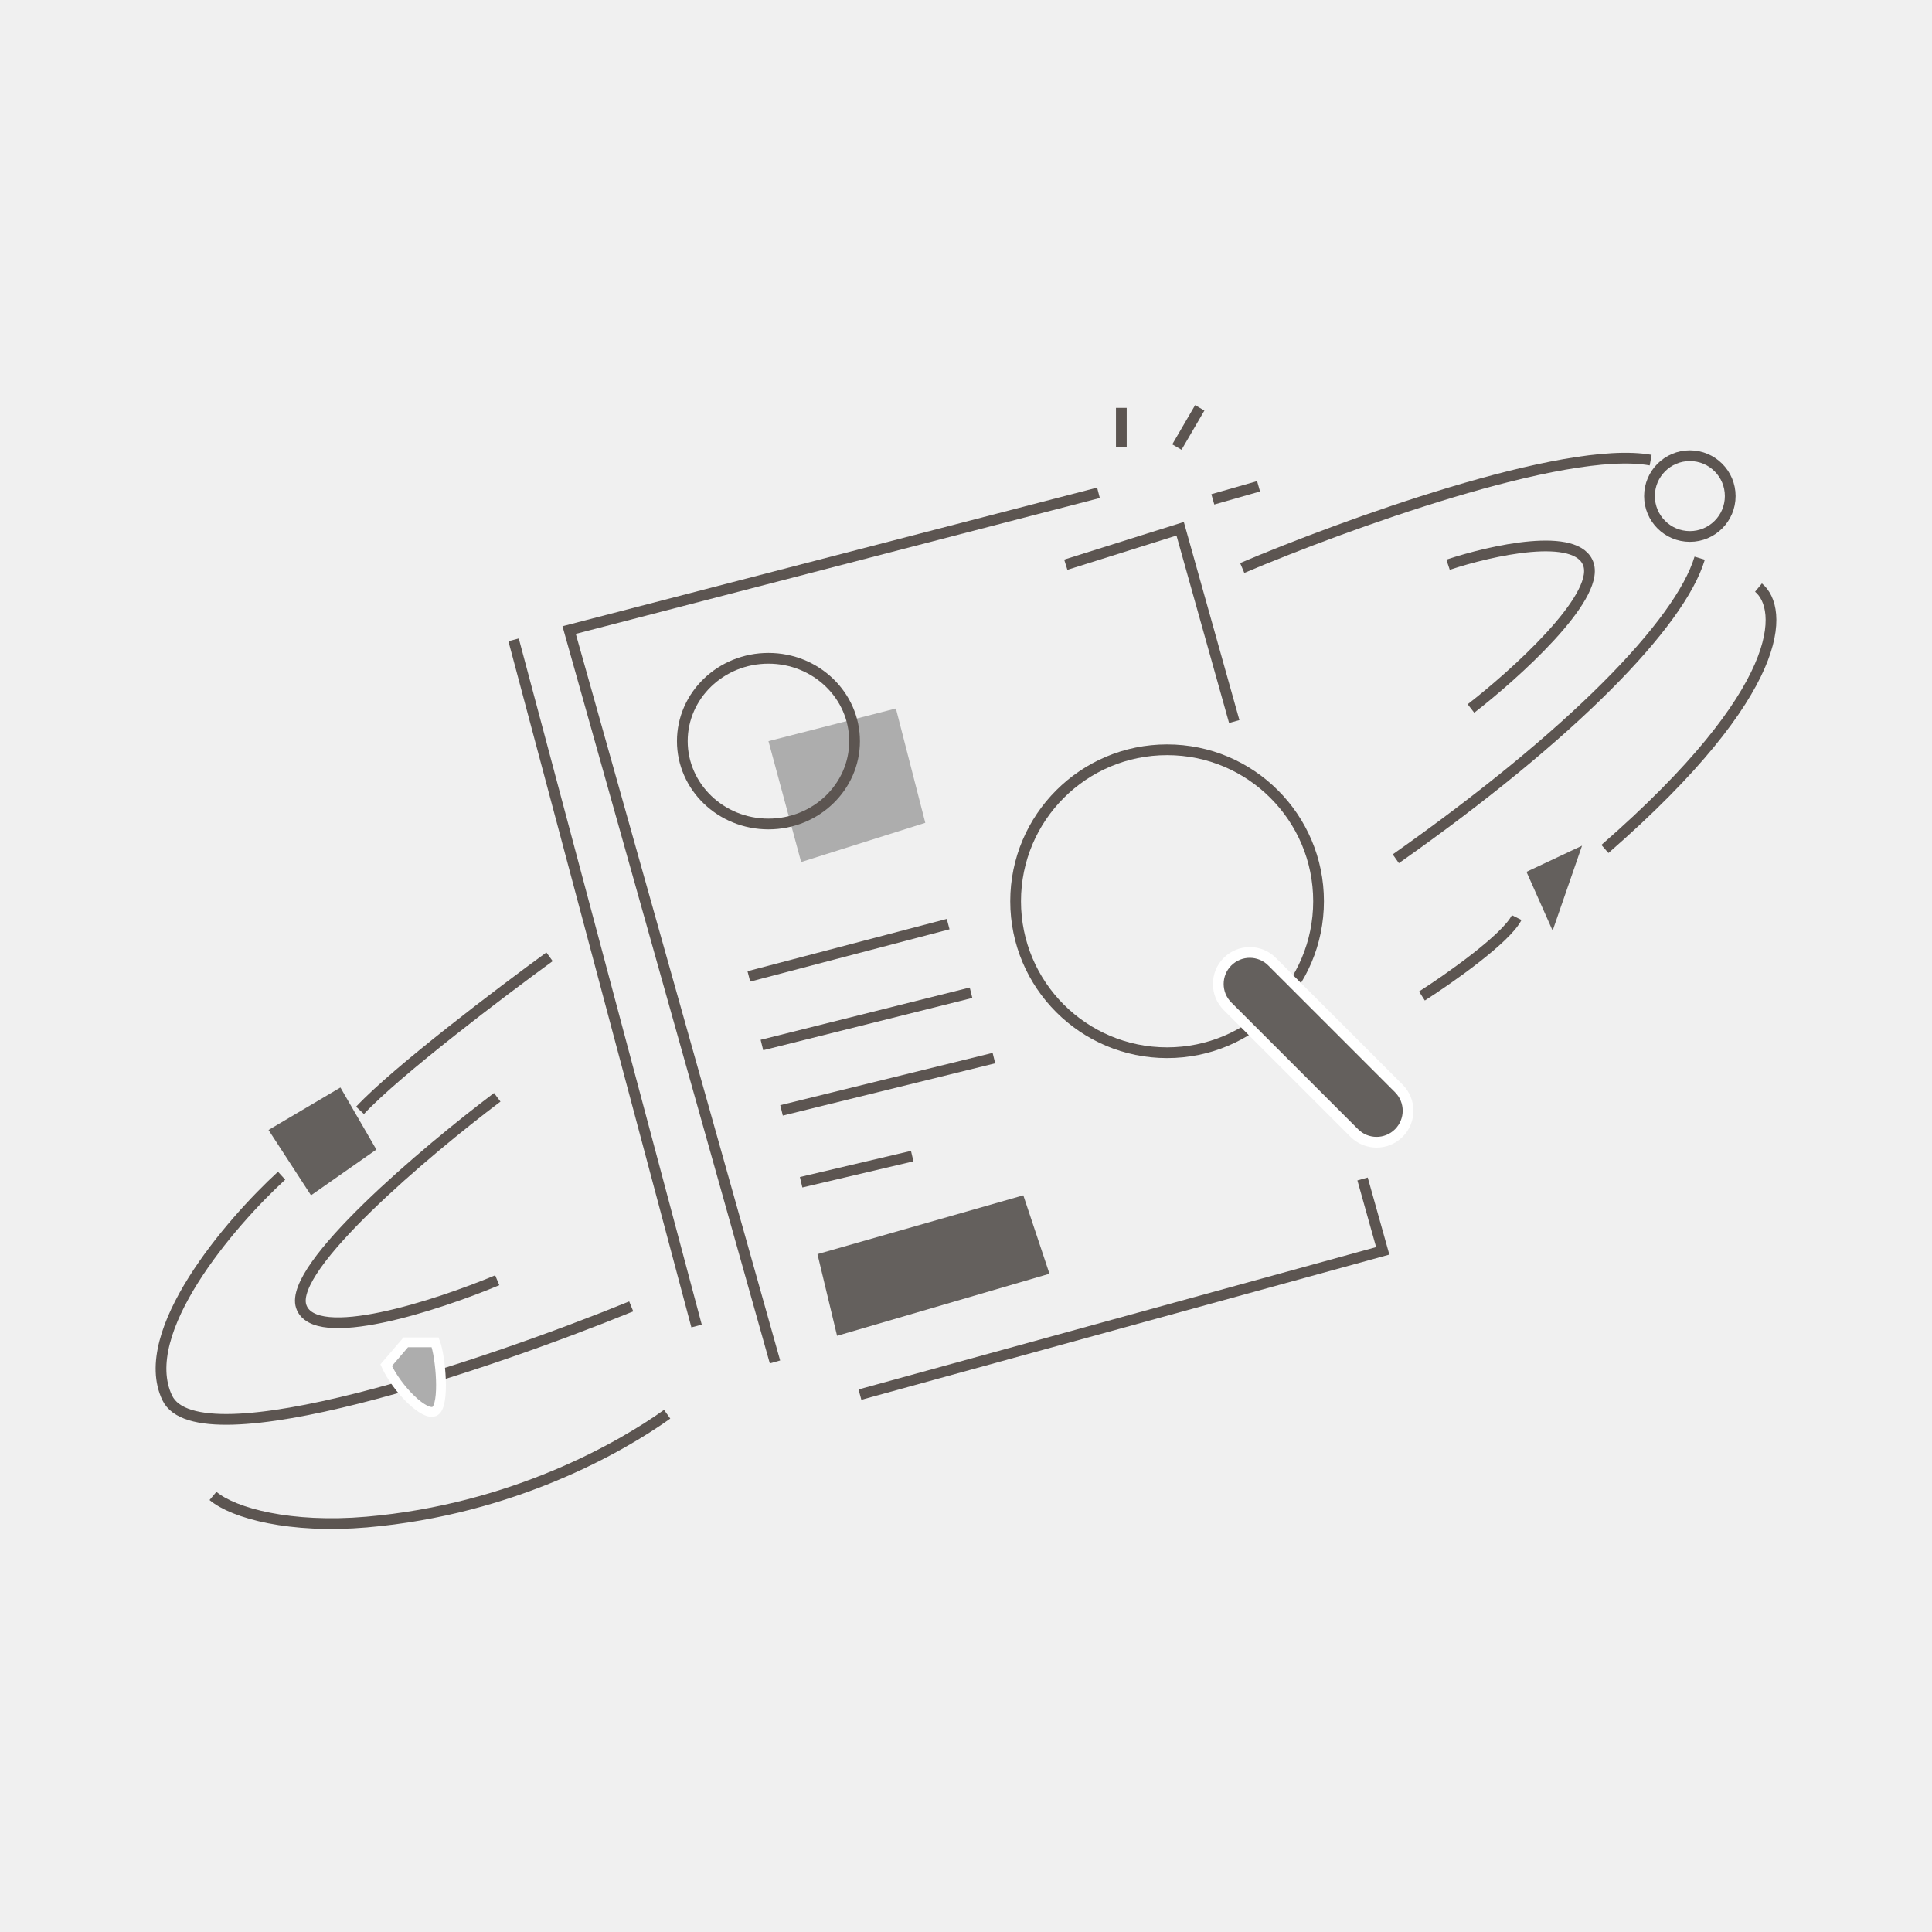
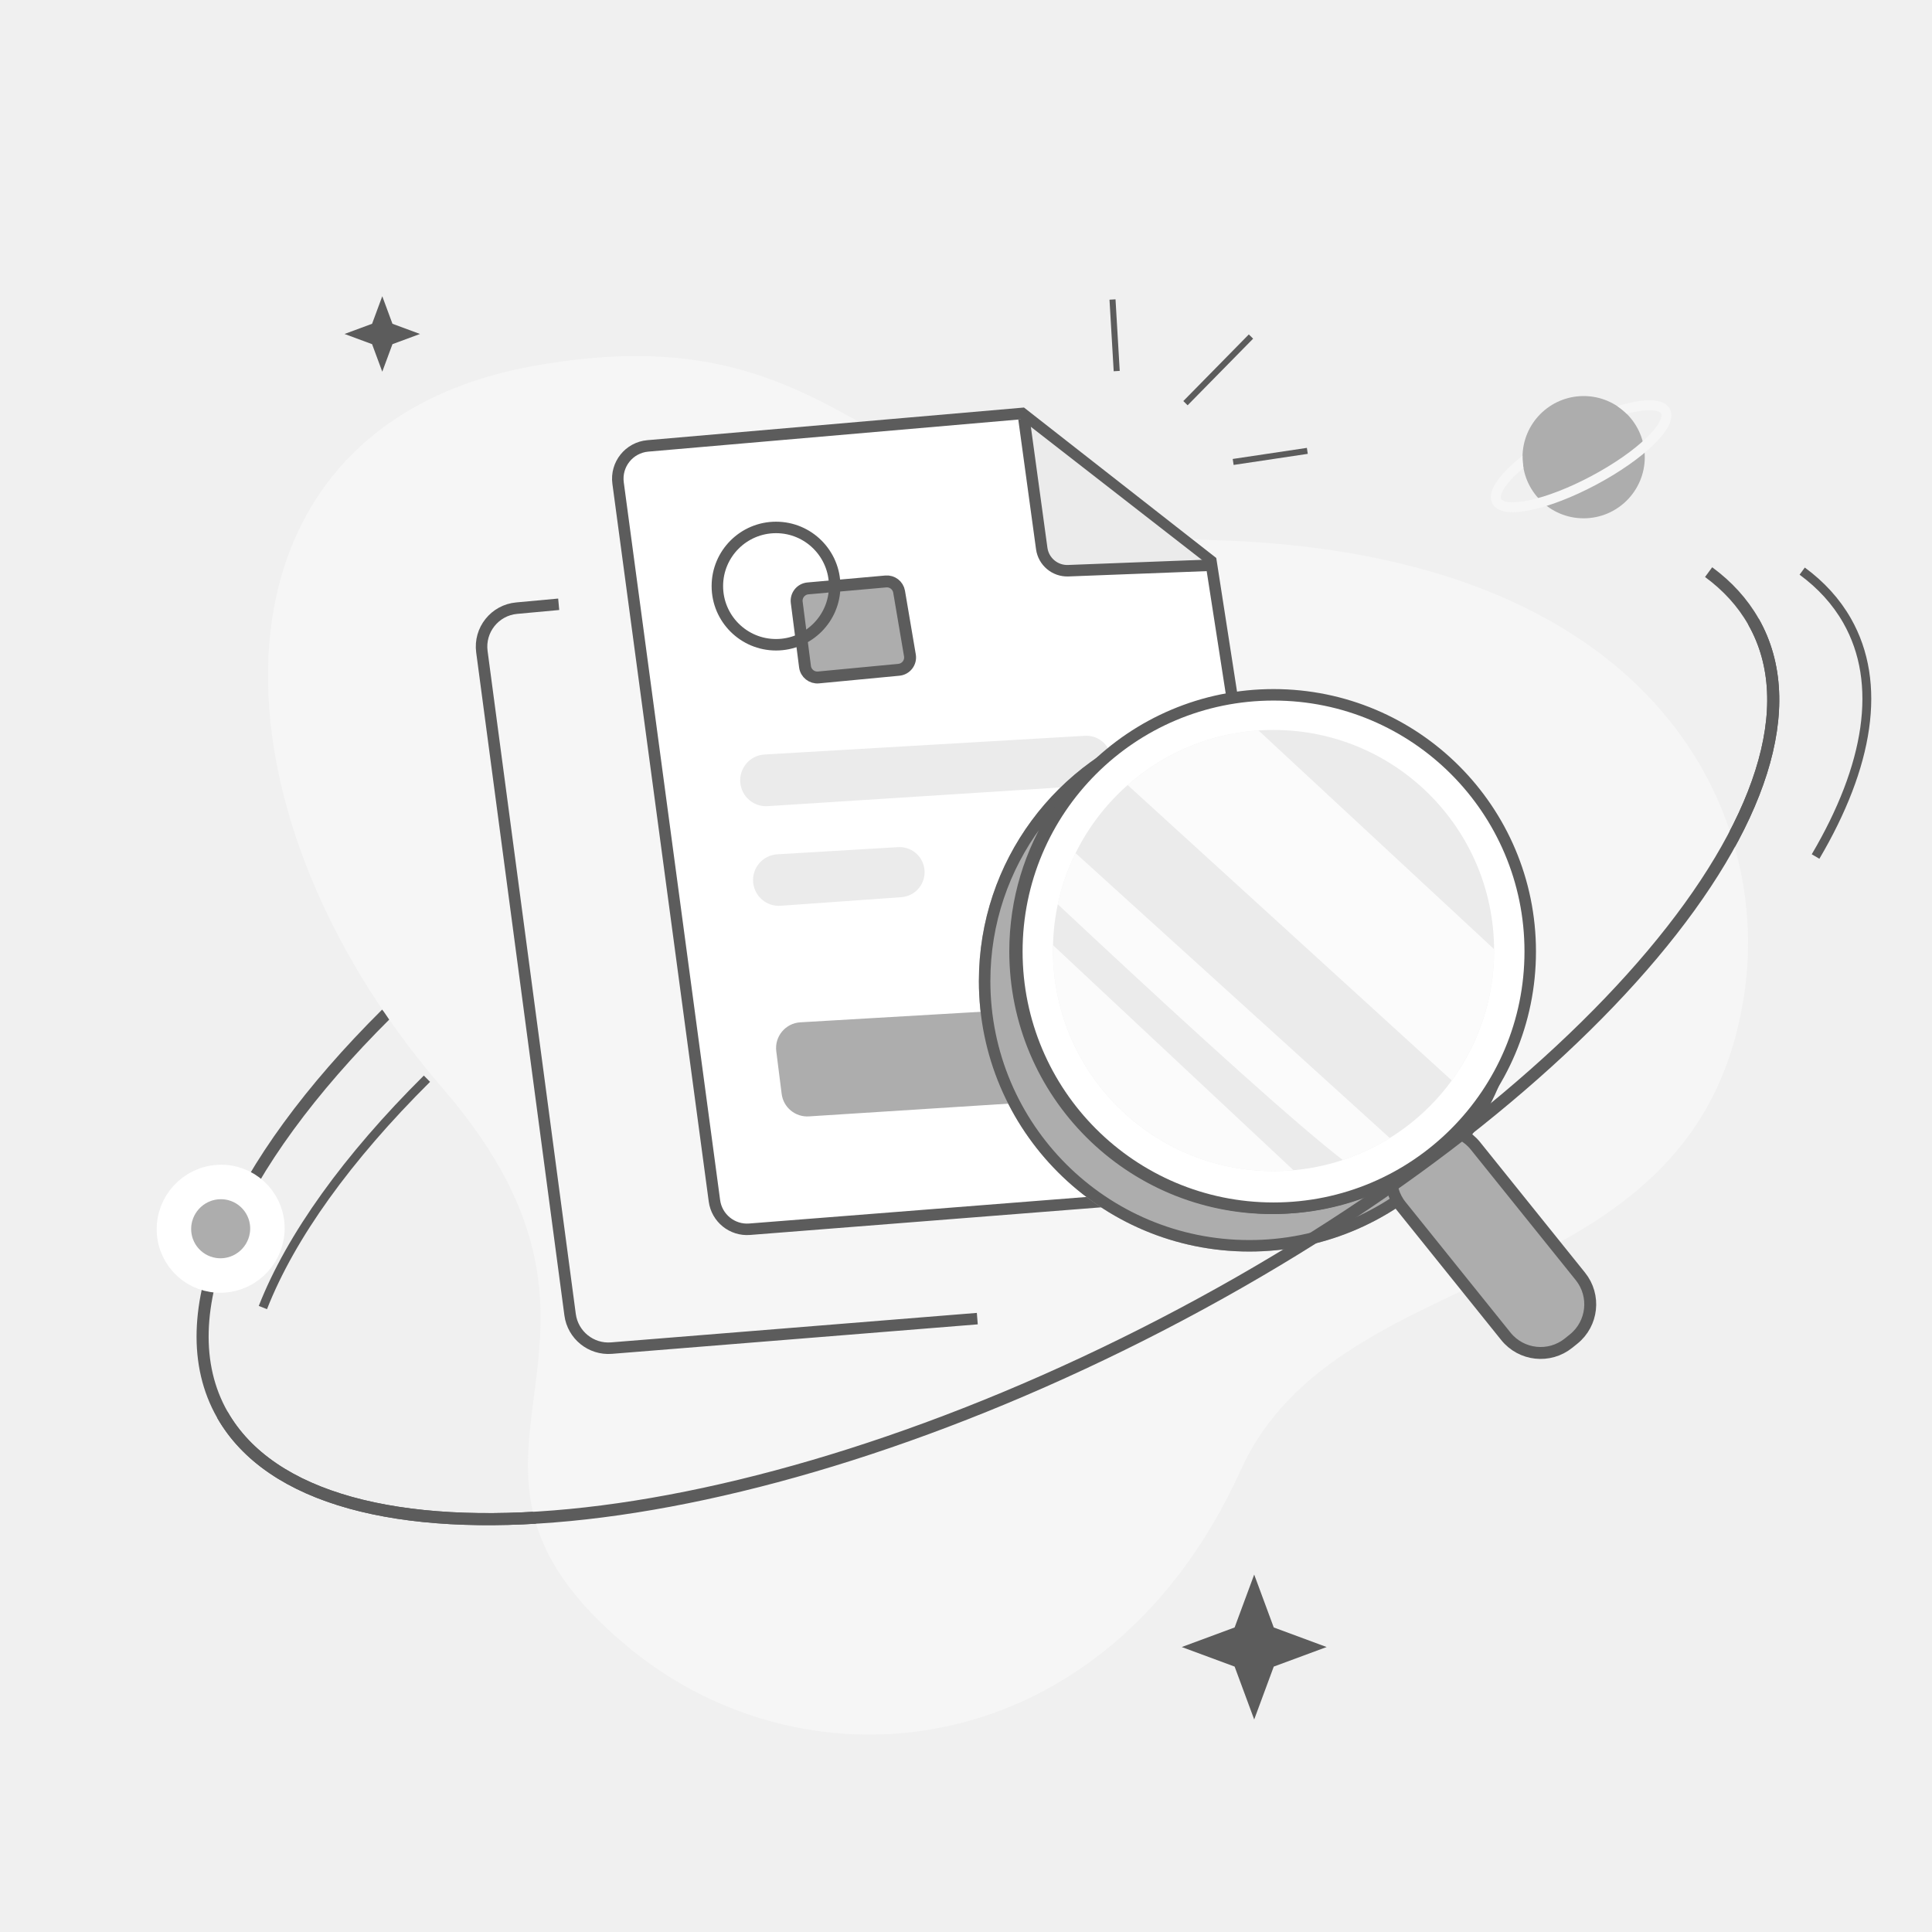
<svg xmlns="http://www.w3.org/2000/svg" width="160" height="160" viewBox="0 0 160 160" fill="none">
-   <path d="M92.864 37.025V33.777" stroke="#5C5551" stroke-width="0.889" />
-   <path d="M97.465 37.025L99.359 33.777" stroke="#5C5551" stroke-width="0.889" />
-   <path d="M100.441 41.354L104.229 40.272" stroke="#5C5551" stroke-width="0.889" />
-   <path d="M45.51 79.237C41.541 82.124 32.846 88.708 29.815 91.955" stroke="#5C5551" stroke-width="0.889" />
-   <path d="M23.321 97.367C19.082 101.246 11.253 110.356 13.851 115.768C16.448 121.18 40.549 112.972 52.275 108.191" stroke="#5C5551" stroke-width="0.889" />
-   <path d="M17.639 123.886C19.352 125.329 24.076 126.594 30.357 126.051C42.5 125 51.463 119.827 55.251 117.121" stroke="#5C5551" stroke-width="0.889" />
-   <path d="M102.875 47.037C111.174 43.519 129.556 36.808 136.7 38.107" stroke="#5C5551" stroke-width="0.889" />
-   <path d="M140.76 46.225C139.136 51.636 130.206 60.837 115.594 71.119" stroke="#5C5551" stroke-width="0.889" />
-   <path d="M145.63 48.66C147.705 50.374 148.065 57.103 132.912 70.308" stroke="#5C5551" stroke-width="0.889" />
-   <path d="M117.758 82.484C120.013 81.041 124.74 77.722 125.606 75.99" stroke="#5C5551" stroke-width="0.889" />
-   <path d="M119.923 46.767C123.441 45.594 130.693 43.953 131.559 46.767C132.425 49.581 125.425 55.877 121.818 58.673" stroke="#5C5551" stroke-width="0.889" />
-   <path d="M90.97 40.812L47.133 52.178L64.181 112.791" stroke="#5C5551" stroke-width="0.889" />
-   <path d="M88.264 46.766L97.735 43.789C99.379 49.649 100.842 54.862 102.214 59.754M71.217 115.497L114.512 103.591C113.934 101.531 113.379 99.552 112.842 97.638" stroke="#5C5551" stroke-width="0.889" />
-   <path d="M42.534 52.989L57.687 109.814" stroke="#5C5551" stroke-width="0.889" />
-   <path d="M62.017 80.861L78.523 76.531" stroke="#5C5551" stroke-width="0.889" />
-   <path d="M63.099 86.543L80.417 82.214" stroke="#5C5551" stroke-width="0.889" />
-   <path d="M64.723 91.956L82.312 87.626" stroke="#5C5551" stroke-width="0.889" />
-   <path d="M66.346 97.909L75.546 95.744" stroke="#5C5551" stroke-width="0.889" />
-   <path d="M69.323 110.627L67.699 103.862L84.747 98.991L86.912 105.486L69.323 110.627Z" fill="#64605D" />
-   <path d="M66.347 71.39L63.641 61.378L74.194 58.672L76.629 68.143L66.347 71.39Z" fill="#ADADAD" />
-   <path d="M70.772 61.378C70.772 65.153 67.594 68.24 63.64 68.24C59.685 68.24 56.507 65.153 56.507 61.378C56.507 57.604 59.685 54.517 63.64 54.517C67.594 54.517 70.772 57.604 70.772 61.378Z" stroke="#5C5551" stroke-width="0.889" />
-   <path d="M41.18 90.873C35.318 95.293 23.862 104.944 24.945 108.191C26.027 111.438 36.219 108.101 41.18 106.026" stroke="#5C5551" stroke-width="0.889" />
-   <path d="M25.757 98.991L22.239 93.579L28.192 90.061L31.169 95.203L25.757 98.991Z" fill="#64605D" />
-   <path d="M33.604 111.168L31.98 113.062C32.882 115.047 35.227 117.392 36.039 116.85C36.851 116.309 36.49 112.341 36.039 111.168H33.604Z" fill="#ADADAD" stroke="white" stroke-width="0.812" />
-   <path d="M128.582 77.073L126.417 72.202L131.018 70.037L128.582 77.073Z" fill="#64605D" />
-   <path d="M143.29 41.083C143.29 42.93 141.793 44.427 139.947 44.427C138.1 44.427 136.603 42.93 136.603 41.083C136.603 39.236 138.1 37.739 139.947 37.739C141.793 37.739 143.29 39.236 143.29 41.083Z" stroke="#5C5551" stroke-width="0.889" />
-   <path d="M109.197 74.637C109.197 81.565 103.581 87.181 96.653 87.181C89.725 87.181 84.109 81.565 84.109 74.637C84.109 67.709 89.725 62.093 96.653 62.093C103.581 62.093 109.197 67.709 109.197 74.637Z" stroke="#5C5551" stroke-width="0.889" />
-   <rect x="-0.629" width="5.218" height="20.065" rx="2.609" transform="matrix(0.707106 -0.707108 0.707106 0.707108 100.257 81.0429)" fill="#64605D" stroke="white" stroke-width="0.889" />
+   <g clip-path="url(#clip0_27_133329)">
+     <path d="M32 83.964C19.393 96.489 13.721 108.912 18.414 117.157C26.384 131.16 61.231 127.811 96.246 109.676C131.262 91.541 153.187 65.488 145.217 51.485C144.312 49.894 143.06 48.528 141.5 47.381" stroke="#5C5C5C" />
+     <path d="M149.25 47.298C150.81 48.444 152.062 49.811 152.968 51.402C155.923 56.594 154.767 63.444 150.358 70.933" stroke="#5C5C5C" stroke-width="0.733" />
+     <path d="M35.357 89.334C28.776 95.872 24.085 102.382 21.771 108.286" stroke="#5C5C5C" stroke-width="0.733" />
+     <path d="M51.937 136.334C67.113 148.966 91.791 145.951 102.757 121.743C111.044 103.449 140.926 108.236 144.512 81.904C146.517 67.178 137.122 45.82 100.603 44.734C72.114 43.887 71.304 25.39 44.104 30.324C16.385 35.351 16.19 66.419 36.639 90.102C55.425 111.859 33.027 120.595 51.937 136.334Z" fill="#F6F6F6" />
+     <path d="M80.936 109.203L50.642 111.645C48.945 111.781 47.438 110.565 47.213 108.877L39.908 53.973C39.669 52.171 40.977 50.531 42.787 50.365L46.269 50.044" stroke="#5C5C5C" stroke-width="0.952" />
+     <path d="M51.187 40.005C50.98 38.464 52.102 37.062 53.651 36.928L84.657 34.24L100.285 46.469L107.868 95.258C108.111 96.825 106.97 98.268 105.389 98.392L62.08 101.8C60.638 101.913 59.359 100.88 59.166 99.446L51.187 40.005Z" fill="white" stroke="#5C5C5C" stroke-width="0.951" />
+     <path d="M64.288 87.061C64.133 85.836 65.048 84.736 66.281 84.664L92.694 83.122C93.783 83.058 94.744 83.826 94.923 84.903L95.483 88.282C95.69 89.528 94.775 90.68 93.514 90.76L66.987 92.455C65.862 92.526 64.876 91.711 64.734 90.593L64.288 87.061Z" fill="#ADADAD" />
+     <path d="M61.309 64.839C61.188 63.631 62.095 62.556 63.307 62.485L89.847 60.936C90.898 60.875 91.827 61.612 92.007 62.649C92.217 63.862 91.328 64.989 90.1 65.067L63.569 66.762C62.423 66.835 61.425 65.98 61.309 64.839Z" fill="#EBEBEB" />
+     <path d="M62.375 73.096C62.253 71.889 63.16 70.822 64.371 70.75L74.372 70.156C75.427 70.094 76.361 70.833 76.541 71.875C76.751 73.086 75.869 74.214 74.642 74.301L64.649 75.012C63.499 75.094 62.491 74.244 62.375 73.096Z" fill="#EBEBEB" />
+     <path d="M66.909 48.729C66.328 48.781 65.907 49.305 65.982 49.883L66.668 55.212C66.739 55.761 67.233 56.155 67.784 56.103L74.44 55.469C75.034 55.412 75.455 54.863 75.355 54.275L74.46 49.004C74.37 48.476 73.89 48.106 73.356 48.154L66.909 48.729Z" fill="#ADADAD" stroke="#5C5C5C" stroke-width="0.987" />
+     <circle cx="64.267" cy="48.538" r="4.858" stroke="#5C5C5C" stroke-width="0.951" />
+     <path d="M86.254 45.464L84.667 34.8L100.267 46.934L88.427 47.282C87.347 47.314 86.413 46.533 86.254 45.464Z" fill="#EBEBEB" />
+     <mask id="path-13-inside-1_27_133329" fill="white">
+       <path fill-rule="evenodd" clip-rule="evenodd" d="M125.843 82.288C124.18 92.11 115.631 99.591 105.336 99.591C93.848 99.591 84.536 90.278 84.536 78.79C84.536 70.453 89.441 63.262 96.523 59.944C87.551 62.867 81.067 71.3 81.067 81.247C81.067 93.618 91.096 103.647 103.467 103.647C115.489 103.647 125.299 94.176 125.843 82.288Z" />
+     </mask>
+     <path fill-rule="evenodd" clip-rule="evenodd" d="M125.843 82.288C124.18 92.11 115.631 99.591 105.336 99.591C93.848 99.591 84.536 90.278 84.536 78.79C84.536 70.453 89.441 63.262 96.523 59.944C87.551 62.867 81.067 71.3 81.067 81.247C81.067 93.618 91.096 103.647 103.467 103.647C115.489 103.647 125.299 94.176 125.843 82.288Z" fill="#ADADAD" />
+     <path d="M125.843 82.288L126.793 82.331L124.905 82.129L125.843 82.288ZM96.523 59.944L96.926 60.806L96.228 59.04L96.523 59.944ZM124.905 82.129C123.318 91.501 115.16 98.639 105.336 98.639V100.542C116.103 100.542 125.042 92.719 126.781 82.447L124.905 82.129ZM105.336 98.639C94.373 98.639 85.487 89.753 85.487 78.79H83.585C83.585 90.803 93.323 100.542 105.336 100.542V98.639ZM85.487 78.79C85.487 70.836 90.166 63.972 96.926 60.806L96.119 59.083C88.716 62.551 83.585 70.071 83.585 78.79H85.487ZM82.018 81.247C82.018 71.724 88.225 63.648 96.817 60.849L96.228 59.04C86.876 62.086 80.115 70.876 80.115 81.247H82.018ZM103.467 102.696C91.621 102.696 82.018 93.093 82.018 81.247H80.115C80.115 94.144 90.57 104.598 103.467 104.598V102.696ZM124.893 82.244C124.372 93.627 114.978 102.696 103.467 102.696V104.598C116 104.598 126.226 94.725 126.793 82.331L124.893 82.244Z" fill="#5C5C5C" mask="url(#path-13-inside-1_27_133329)" />
+     <rect x="113.706" y="96.983" width="7.92" height="21.253" rx="3.693" transform="rotate(-38.8016 113.706 96.9833)" fill="#ADADAD" stroke="#5C5C5C" stroke-width="0.987" />
+     <circle cx="105.469" cy="78.8" r="21.258" fill="white" stroke="#5C5C5C" stroke-width="0.951" />
+     <circle cx="105.467" cy="78.719" r="18.267" fill="#EBEBEB" />
+     <mask id="mask0_27_133329" style="mask-type:alpha" maskUnits="userSpaceOnUse" x="87" y="60" width="37" height="37">
+       <circle cx="105.467" cy="78.718" r="18.267" fill="#EBEBEB" />
+     </mask>
+     <g mask="url(#mask0_27_133329)">
+       <path d="M113.183 97.363C110.491 96.555 85.568 73.097 73.443 61.47L75.824 58.635L120.475 99.126L113.183 97.363Z" fill="white" fill-opacity="0.8" />
+       <path d="M129.459 97.893L83.468 55.972L103.183 59.526L138.247 92.078L129.459 97.893Z" fill="white" fill-opacity="0.8" />
+       <path d="M80.384 71.888L107.601 97.363L96.801 106.585L76.929 82.176L80.384 71.888Z" fill="white" fill-opacity="0.8" />
+     </g>
+     <path d="M84.8 34.671L86.271 45.421C86.42 46.509 87.37 47.306 88.467 47.264L100.4 46.805" stroke="#5C5C5C" stroke-width="0.951" />
+     <path d="M92.481 30.731L92.133 24.805" stroke="#5C5C5C" stroke-width="0.5" />
+     <path d="M102.126 38.257L108.267 37.338" stroke="#5C5C5C" stroke-width="0.5" />
+     <path d="M98.176 33.389L103.6 27.871" stroke="#5C5C5C" stroke-width="0.5" />
+     <path d="M145.217 51.485C153.187 65.488 131.262 91.541 96.246 109.676C61.231 127.811 26.384 131.161 18.414 117.158" stroke="#5C5C5C" />
+     <circle cx="2.444" cy="2.444" r="3.872" transform="matrix(0.998833 -0.0483049 0.0411211 0.999154 15.7333 99.436)" fill="#ADADAD" stroke="white" stroke-width="2.856" />
+     <path d="M103.867 130.4L105.487 134.779L109.867 136.4L105.487 138.02L103.867 142.4L102.246 138.02L97.867 136.4L102.246 134.779L103.867 130.4Z" fill="#5C5C5C" />
+     <path d="M31.658 24.533L32.502 26.814L34.783 27.658L32.502 28.502L31.658 30.783L30.814 28.502L28.533 27.658L30.814 26.814L31.658 24.533Z" fill="#5C5C5C" />
+     <circle cx="131.151" cy="37.862" r="5.062" fill="#ADADAD" />
+     <path d="M134.713 34.265C135.444 34.074 136.075 33.975 136.57 33.971C136.89 33.968 137.132 34.004 137.3 34.064C137.466 34.123 137.536 34.195 137.566 34.253C137.615 34.343 137.636 34.547 137.43 34.935C137.232 35.308 136.869 35.761 136.348 36.263C135.311 37.264 133.717 38.398 131.812 39.413C129.907 40.429 128.078 41.121 126.668 41.425C125.961 41.577 125.382 41.627 124.962 41.583C124.525 41.538 124.368 41.407 124.32 41.316C124.288 41.257 124.267 41.153 124.317 40.969C124.368 40.783 124.486 40.548 124.685 40.268C125.008 39.815 125.51 39.294 126.165 38.742C126.115 38.456 126.089 38.162 126.089 37.862C126.089 37.823 126.089 37.784 126.09 37.745C125.19 38.453 124.47 39.156 124.017 39.791C123.787 40.115 123.612 40.439 123.526 40.752C123.439 41.067 123.436 41.402 123.596 41.702C123.841 42.161 124.354 42.345 124.878 42.399C125.419 42.455 126.092 42.388 126.841 42.227C128.344 41.903 130.245 41.178 132.198 40.137C134.15 39.096 135.812 37.921 136.918 36.854C137.469 36.322 137.9 35.8 138.155 35.32C138.402 34.855 138.535 34.326 138.29 33.867C138.136 33.578 137.872 33.397 137.577 33.291C137.284 33.187 136.937 33.147 136.562 33.15C135.841 33.157 134.936 33.329 133.934 33.633C134.214 33.817 134.475 34.029 134.713 34.265Z" fill="#F6F6F6" />
+   </g>
+   <defs>
+     <clipPath id="clip0_27_133329">
+       <rect width="160" height="160" fill="white" />
+     </clipPath>
+   </defs>
</svg>
